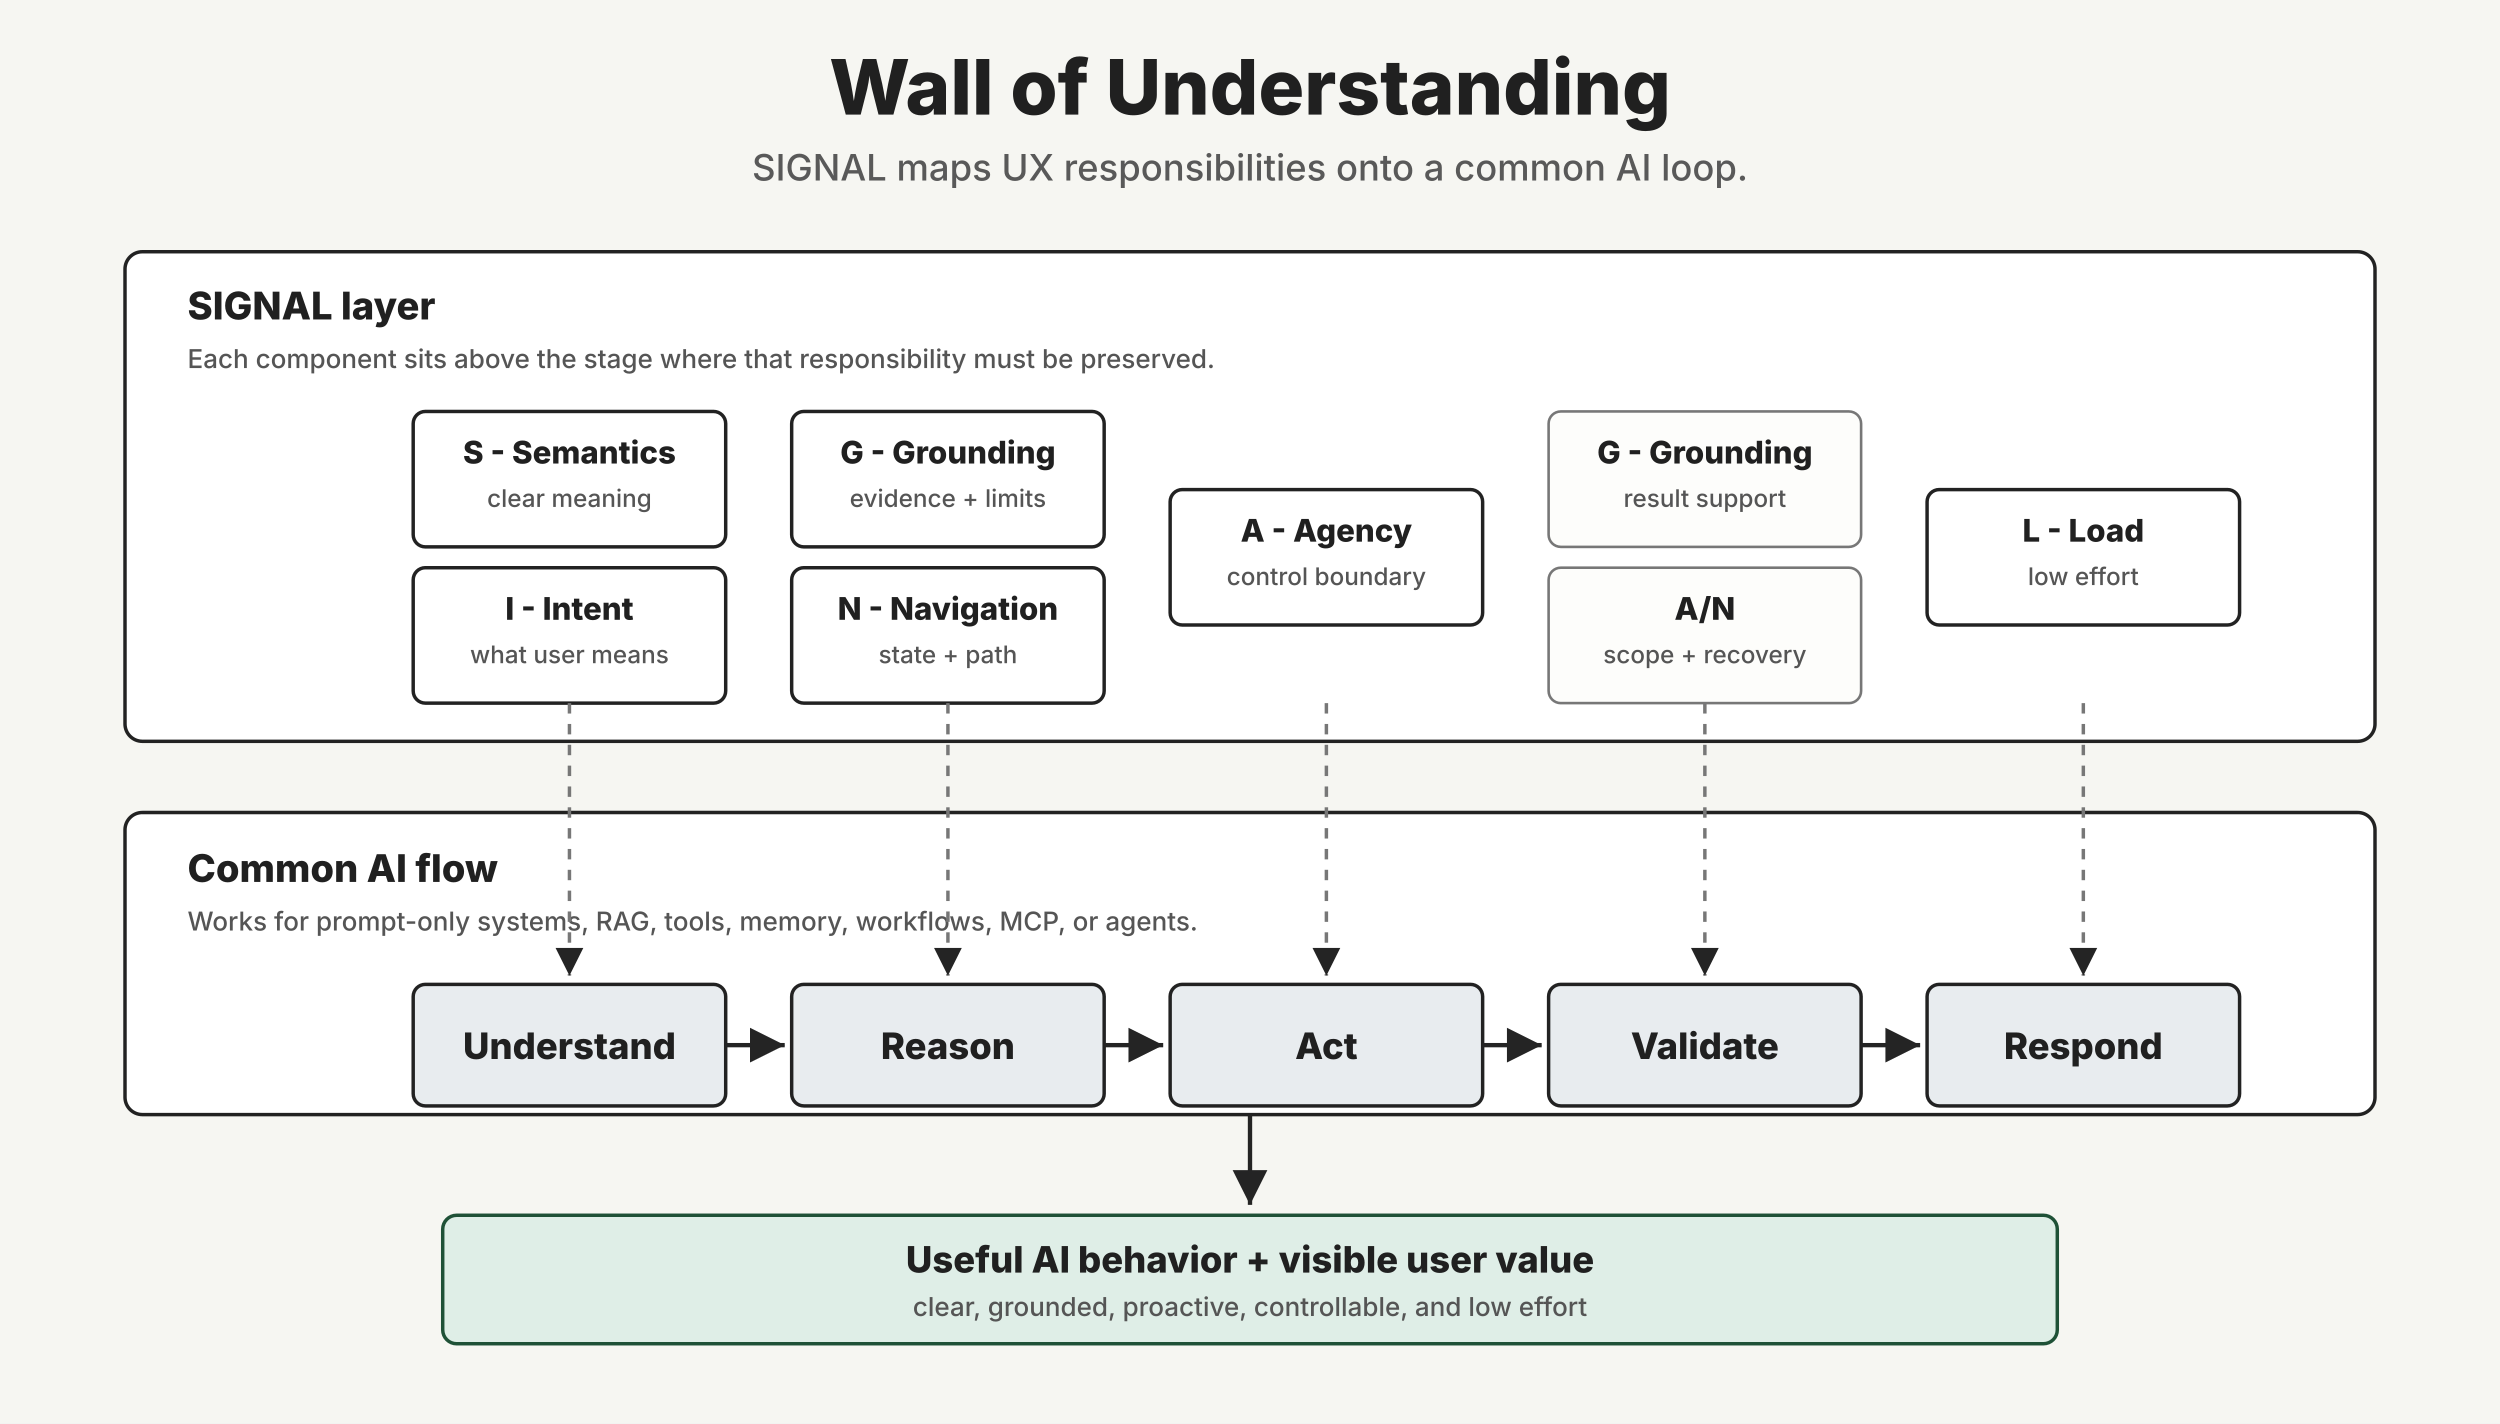
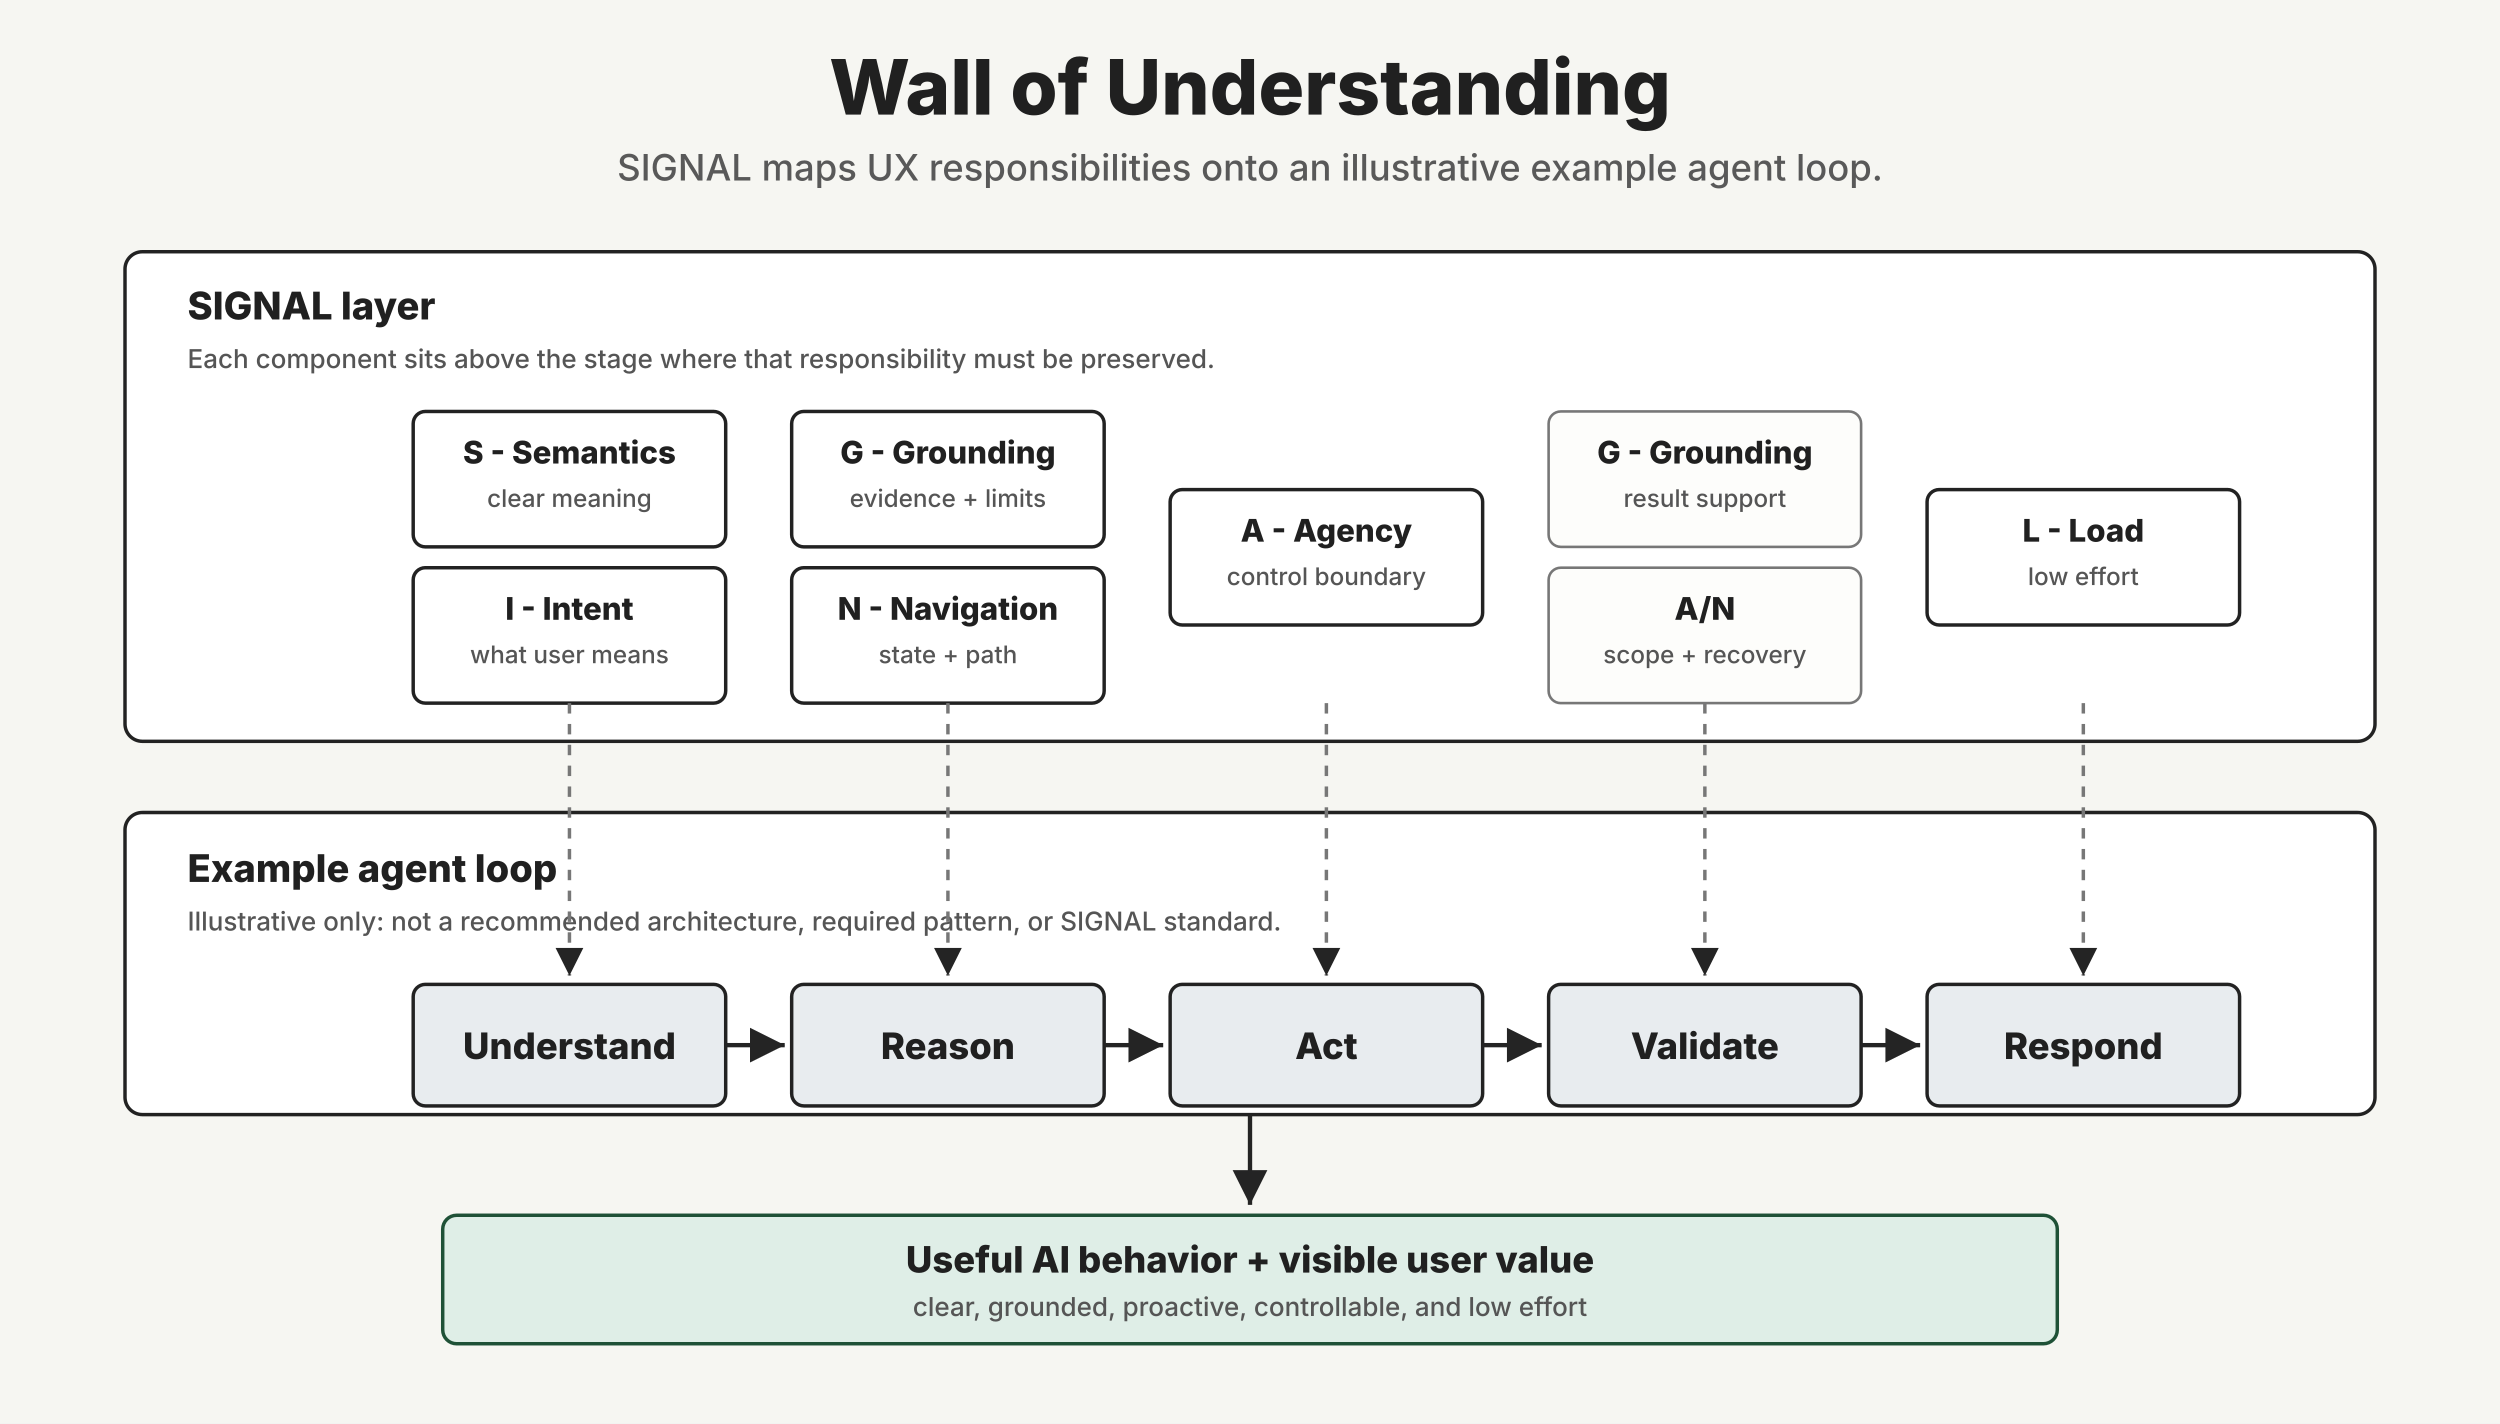
<svg xmlns="http://www.w3.org/2000/svg" width="1440" height="820" viewBox="0 0 1440 820" role="img" aria-labelledby="title desc">
  <defs>
    <marker id="arrow" markerWidth="12" markerHeight="12" refX="10" refY="6" orient="auto">
      <path d="M2,2 L10,6 L2,10 Z" fill="#242424" />
    </marker>
    <style>
      .bg { fill: #f6f6f2; }
      .title { fill: #202020; font: 800 44px Inter, ui-sans-serif, system-ui, sans-serif; }
      .subtitle { fill: #595959; font: 500 21px Inter, ui-sans-serif, system-ui, sans-serif; }
      .band-title { fill: #202020; font: 800 22px Inter, ui-sans-serif, system-ui, sans-serif; }
      .stage { fill: #e8ecef; stroke: #222; stroke-width: 2; }
      .signal { fill: #ffffff; stroke: #222; stroke-width: 2; }
      .signal-soft { fill: #fdfdfb; stroke: #777; stroke-width: 1.5; }
      .value { fill: #dfeee7; stroke: #1f5137; stroke-width: 2; }
      .stage-text { fill: #202020; font: 800 21px Inter, ui-sans-serif, system-ui, sans-serif; }
      .label { fill: #202020; font: 800 18px Inter, ui-sans-serif, system-ui, sans-serif; }
      .body { fill: #555; font: 500 15px Inter, ui-sans-serif, system-ui, sans-serif; }
      .small { fill: #555; font: 500 14px Inter, ui-sans-serif, system-ui, sans-serif; }
      .line { stroke: #242424; stroke-width: 2.5; fill: none; marker-end: url(#arrow); }
      .down { stroke: #777; stroke-width: 2; stroke-dasharray: 6 6; fill: none; marker-end: url(#arrow); }
    </style>
  </defs>
  <rect class="bg" width="1440" height="820" />
  <text class="title" x="720" y="66" text-anchor="middle">Wall of Understanding</text>
-   <text class="subtitle" x="720" y="104" text-anchor="middle">SIGNAL maps UX responsibilities onto a common AI loop.</text>
+   <text class="subtitle" x="720" y="104" text-anchor="middle">SIGNAL maps UX responsibilities onto an illustrative example agent loop.</text>
  <rect x="72" y="145" width="1296" height="282" rx="10" fill="#ffffff" stroke="#222" stroke-width="2" />
  <text class="band-title" x="108" y="184">SIGNAL layer</text>
  <text class="body" x="108" y="212">Each component sits above the stage where that responsibility must be preserved.</text>
  <g transform="translate(238 162)">
    <rect class="signal" x="0" y="75" width="180" height="78" rx="7" />
    <text class="label" x="90" y="105" text-anchor="middle">S - Semantics</text>
    <text class="small" x="90" y="130" text-anchor="middle">clear meaning</text>
    <rect class="signal" x="0" y="165" width="180" height="78" rx="7" />
    <text class="label" x="90" y="195" text-anchor="middle">I - Intent</text>
    <text class="small" x="90" y="220" text-anchor="middle">what user means</text>
    <rect class="signal" x="218" y="75" width="180" height="78" rx="7" />
    <text class="label" x="308" y="105" text-anchor="middle">G - Grounding</text>
    <text class="small" x="308" y="130" text-anchor="middle">evidence + limits</text>
    <rect class="signal" x="218" y="165" width="180" height="78" rx="7" />
    <text class="label" x="308" y="195" text-anchor="middle">N - Navigation</text>
    <text class="small" x="308" y="220" text-anchor="middle">state + path</text>
    <rect class="signal" x="436" y="120" width="180" height="78" rx="7" />
    <text class="label" x="526" y="150" text-anchor="middle">A - Agency</text>
    <text class="small" x="526" y="175" text-anchor="middle">control boundary</text>
    <rect class="signal-soft" x="654" y="75" width="180" height="78" rx="7" />
    <text class="label" x="744" y="105" text-anchor="middle">G - Grounding</text>
    <text class="small" x="744" y="130" text-anchor="middle">result support</text>
    <rect class="signal-soft" x="654" y="165" width="180" height="78" rx="7" />
    <text class="label" x="744" y="195" text-anchor="middle">A/N</text>
    <text class="small" x="744" y="220" text-anchor="middle">scope + recovery</text>
    <rect class="signal" x="872" y="120" width="180" height="78" rx="7" />
    <text class="label" x="962" y="150" text-anchor="middle">L - Load</text>
    <text class="small" x="962" y="175" text-anchor="middle">low effort</text>
  </g>
  <rect x="72" y="468" width="1296" height="174" rx="10" fill="#ffffff" stroke="#222" stroke-width="2" />
-   <text class="band-title" x="108" y="508">Common AI flow</text>
-   <text class="body" x="108" y="536">Works for prompt-only systems, RAG, tools, memory, workflows, MCP, or agents.</text>
+   <text class="band-title" x="108" y="508">Example agent loop</text>
+   <text class="body" x="108" y="536">Illustrative only: not a recommended architecture, required pattern, or SIGNAL standard.</text>
  <g transform="translate(238 522)">
    <rect class="stage" x="0" y="45" width="180" height="70" rx="7" />
    <text class="stage-text" x="90" y="88" text-anchor="middle">Understand</text>
    <rect class="stage" x="218" y="45" width="180" height="70" rx="7" />
    <text class="stage-text" x="308" y="88" text-anchor="middle">Reason</text>
    <rect class="stage" x="436" y="45" width="180" height="70" rx="7" />
    <text class="stage-text" x="526" y="88" text-anchor="middle">Act</text>
    <rect class="stage" x="654" y="45" width="180" height="70" rx="7" />
    <text class="stage-text" x="744" y="88" text-anchor="middle">Validate</text>
    <rect class="stage" x="872" y="45" width="180" height="70" rx="7" />
    <text class="stage-text" x="962" y="88" text-anchor="middle">Respond</text>
    <path class="line" d="M180 80 H214" />
    <path class="line" d="M398 80 H432" />
    <path class="line" d="M616 80 H650" />
    <path class="line" d="M834 80 H868" />
  </g>
  <path class="down" d="M328 405 V562" />
  <path class="down" d="M546 405 V562" />
  <path class="down" d="M764 405 V562" />
  <path class="down" d="M982 405 V562" />
  <path class="down" d="M1200 405 V562" />
  <g transform="translate(255 700)">
    <rect class="value" x="0" y="0" width="930" height="74" rx="8" />
    <text class="stage-text" x="465" y="33" text-anchor="middle">Useful AI behavior + visible user value</text>
    <text class="body" x="465" y="58" text-anchor="middle">clear, grounded, proactive, controllable, and low effort</text>
  </g>
  <path class="line" d="M720 642 V694" />
</svg>
